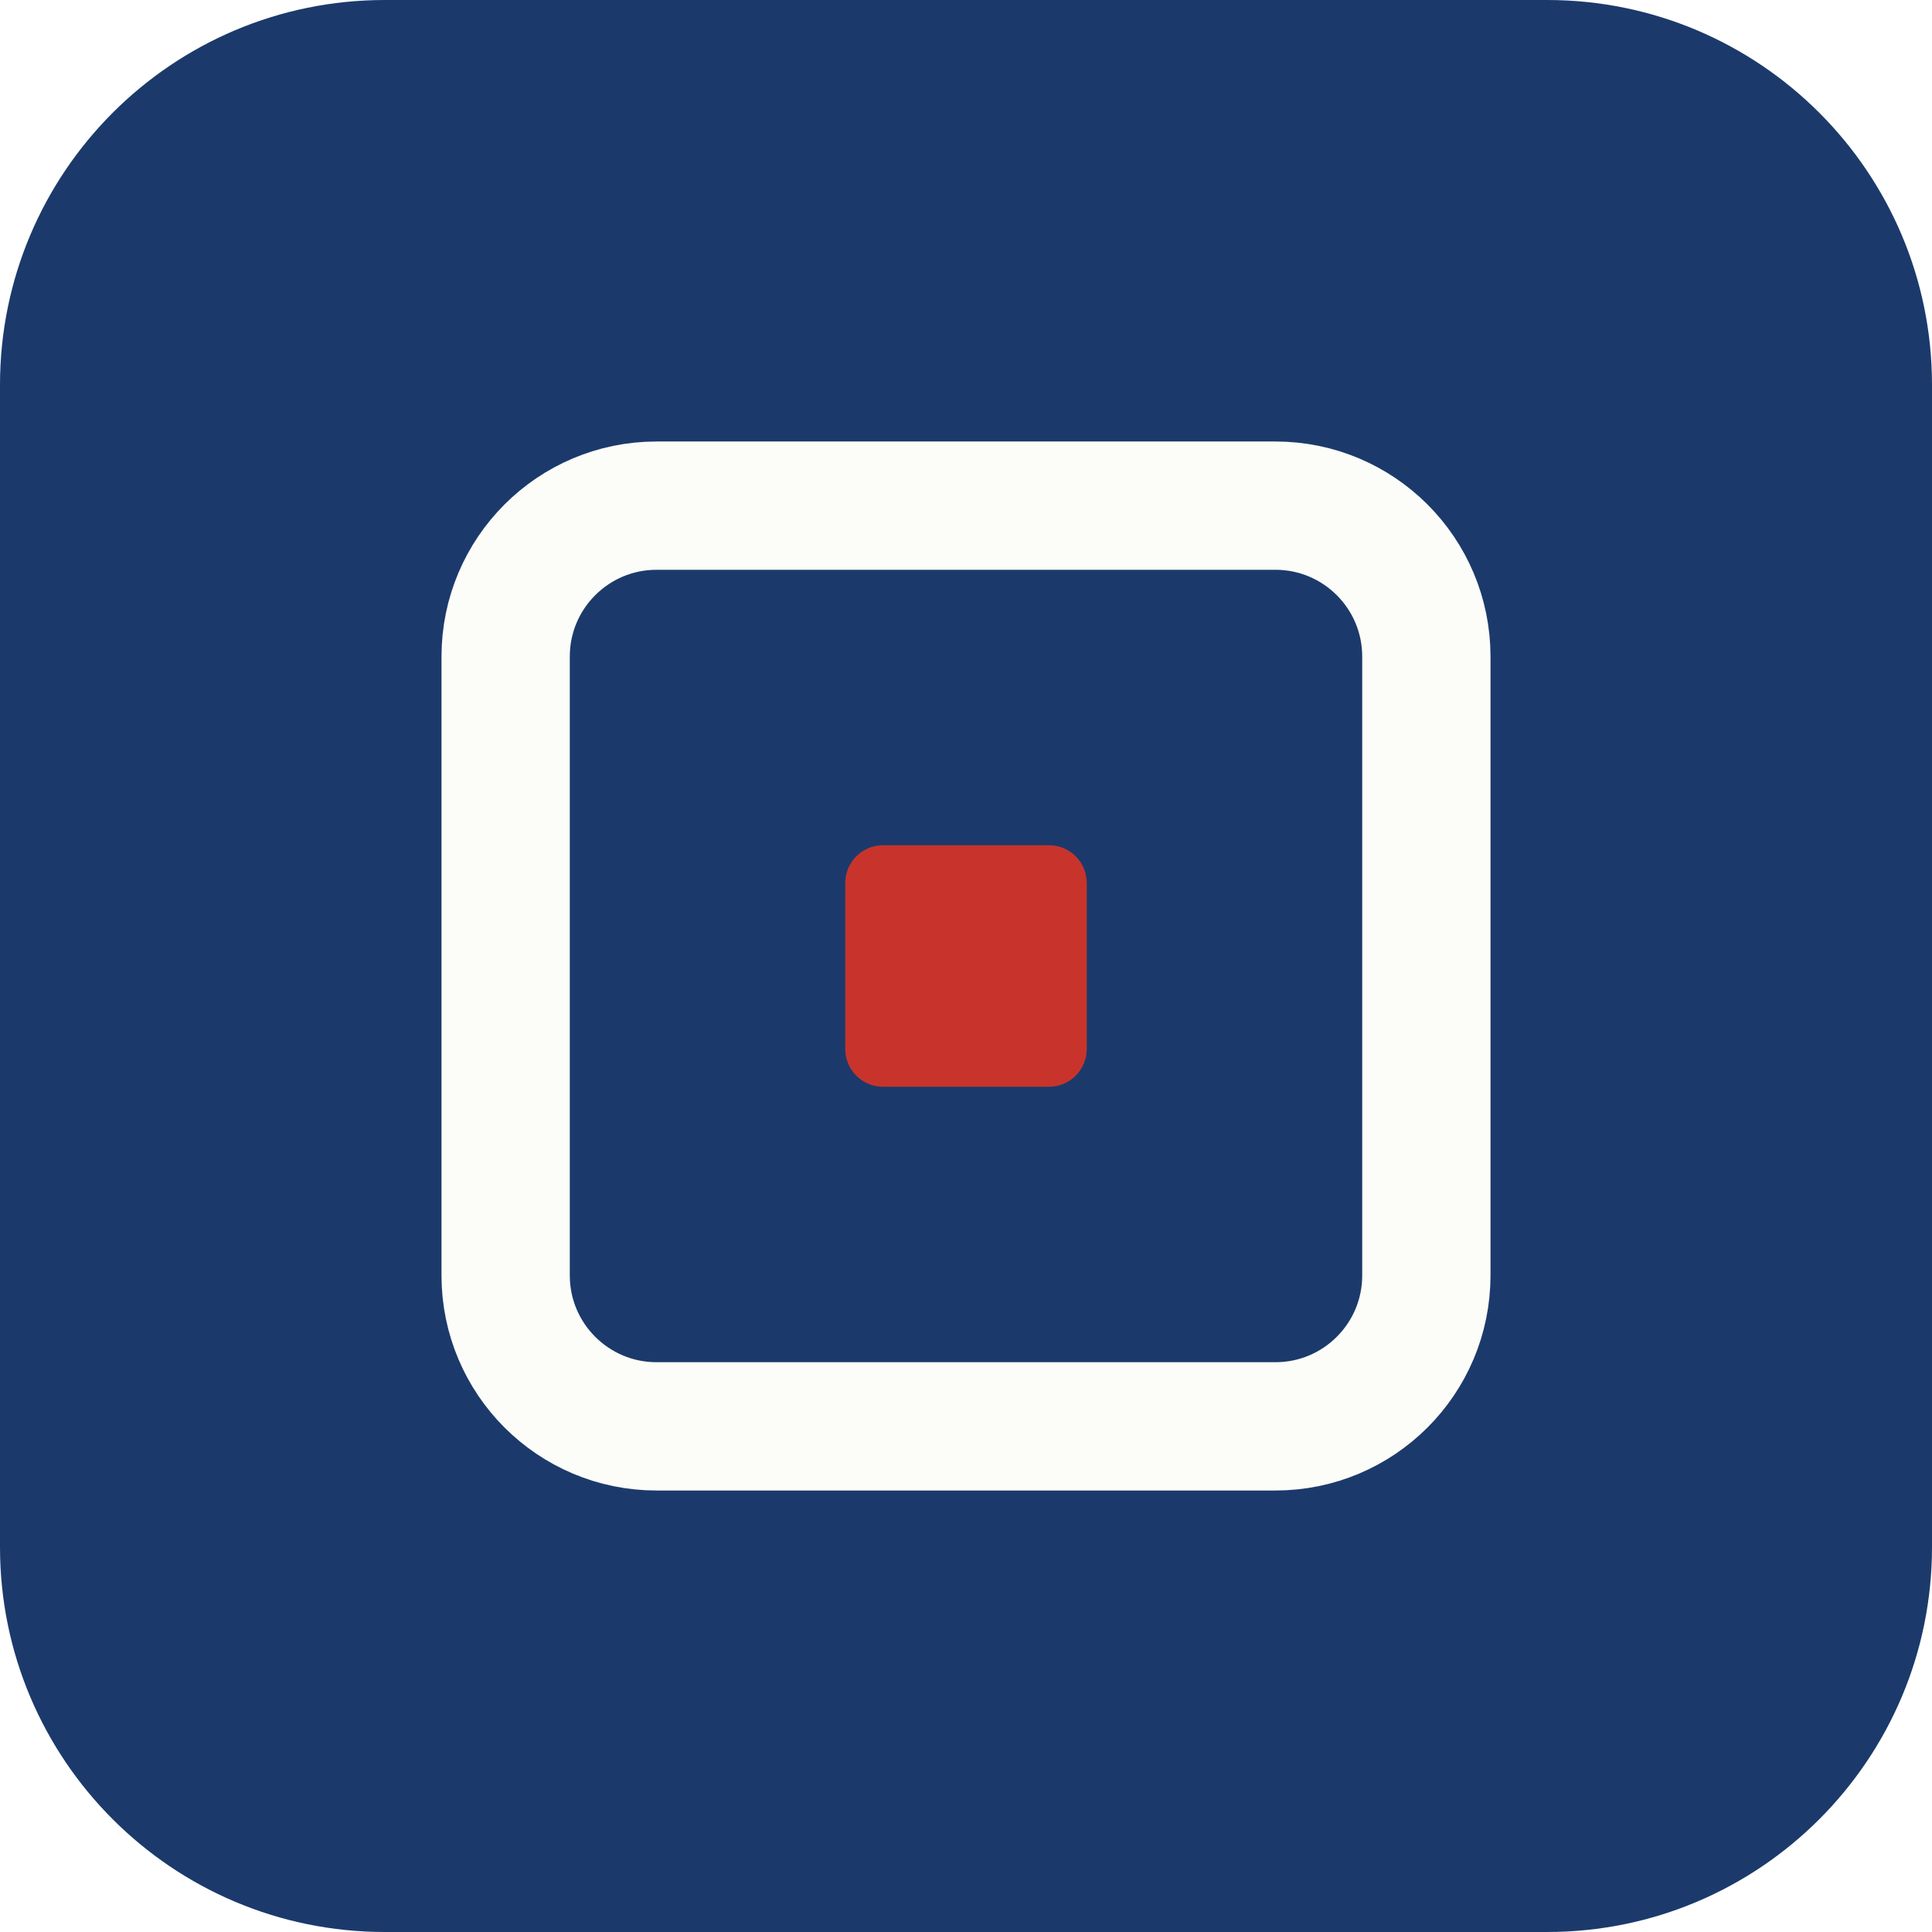
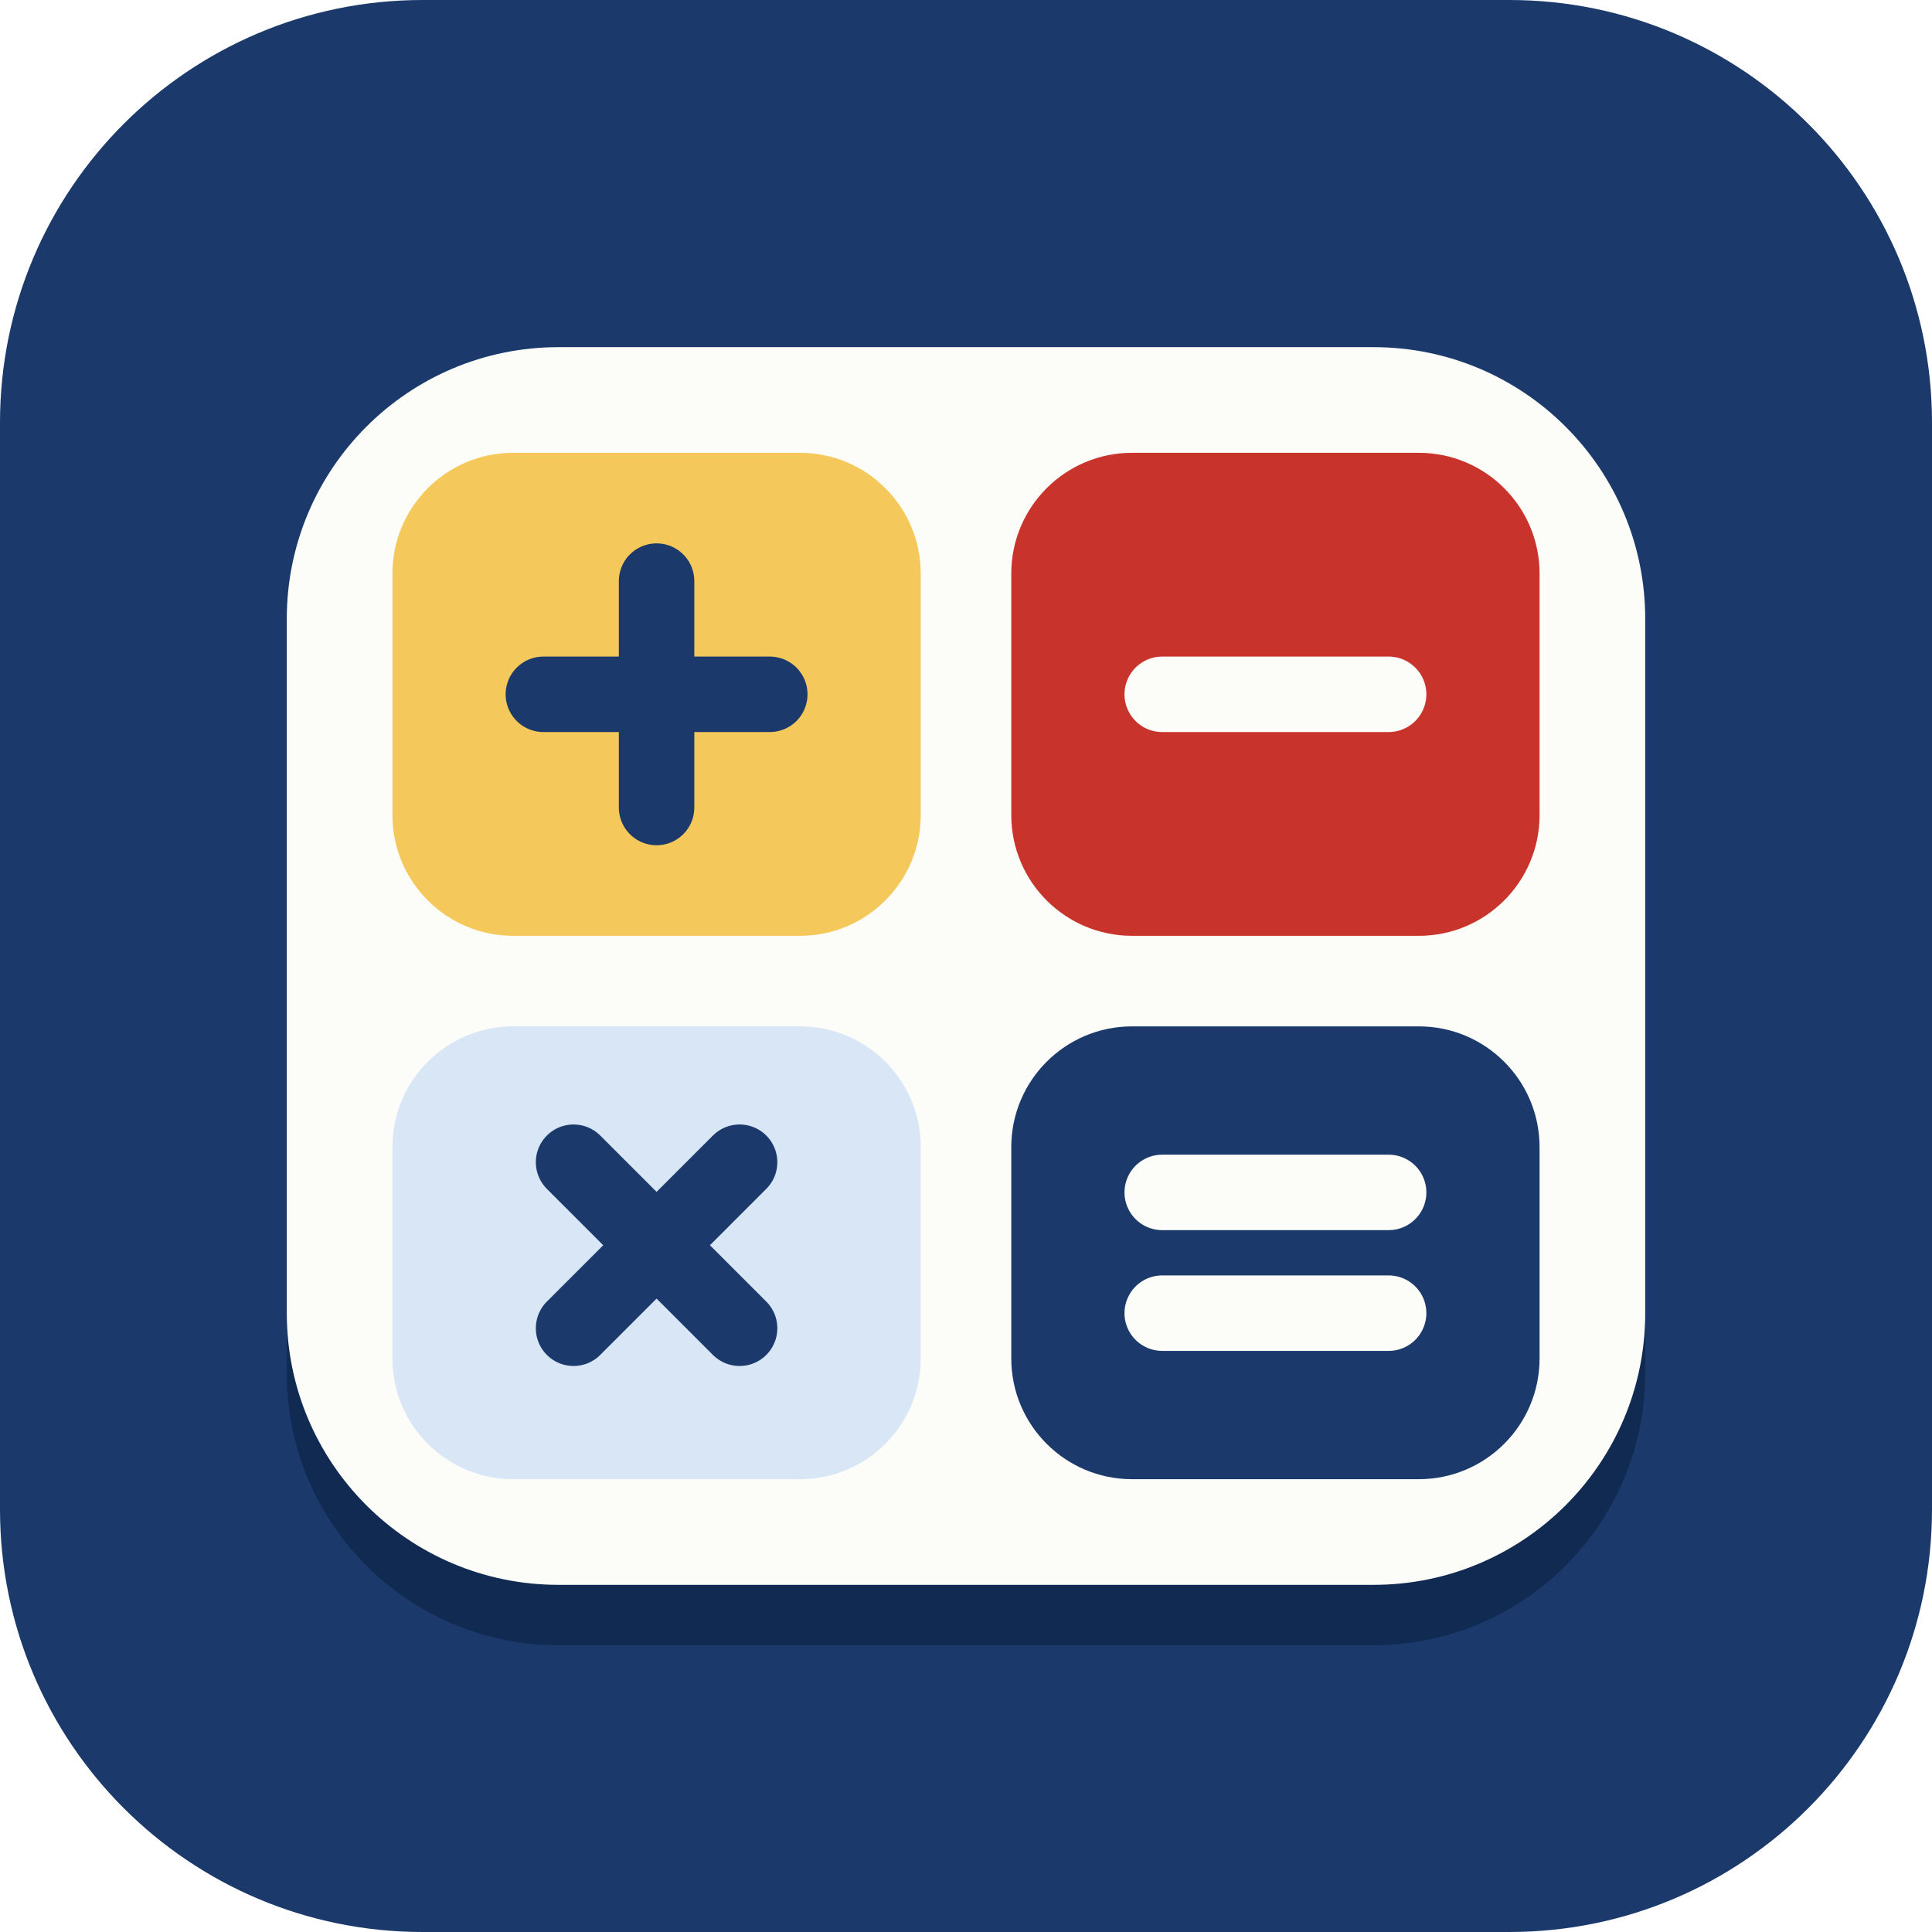
- <svg xmlns="http://www.w3.org/2000/svg" viewBox="0 0 512 512">
-   <rect width="512" height="512" rx="102" fill="#1B3A6B" />
-   <rect x="134" y="134" width="244" height="244" rx="40" fill="none" stroke="#FCFCF8" stroke-width="34" />
-   <rect x="224" y="224" width="64" height="64" rx="10" fill="#C8342B" />
+ <svg xmlns="http://www.w3.org/2000/svg" viewBox="0 0 128 128">
+   <rect width="128" height="128" rx="28" fill="#1B3A6B" />
+   <rect x="19" y="27" width="90" height="82" rx="18" fill="#102A52" />
+   <rect x="19" y="23" width="90" height="82" rx="18" fill="#FCFCF8" />
+   <rect x="26" y="30" width="35" height="32" rx="8" fill="#F5C85B" />
+   <rect x="67" y="30" width="35" height="32" rx="8" fill="#C8342B" />
+   <rect x="26" y="68" width="35" height="30" rx="8" fill="#D8E6F5" />
+   <rect x="67" y="68" width="35" height="30" rx="8" fill="#1B3A6B" />
+   <g fill="none" stroke="#1B3A6B" stroke-width="5" stroke-linecap="round">
+     <path d="M36 46h15m-7.5-7.5v15" />
+     <path d="m38 77 11 11m0-11L38 88" />
+   </g>
+   <g fill="none" stroke="#FCFCF8" stroke-width="5" stroke-linecap="round">
+     <path d="M77 46h15" />
+     <path d="M77 79h15m-15 8h15" />
+   </g>
</svg>
